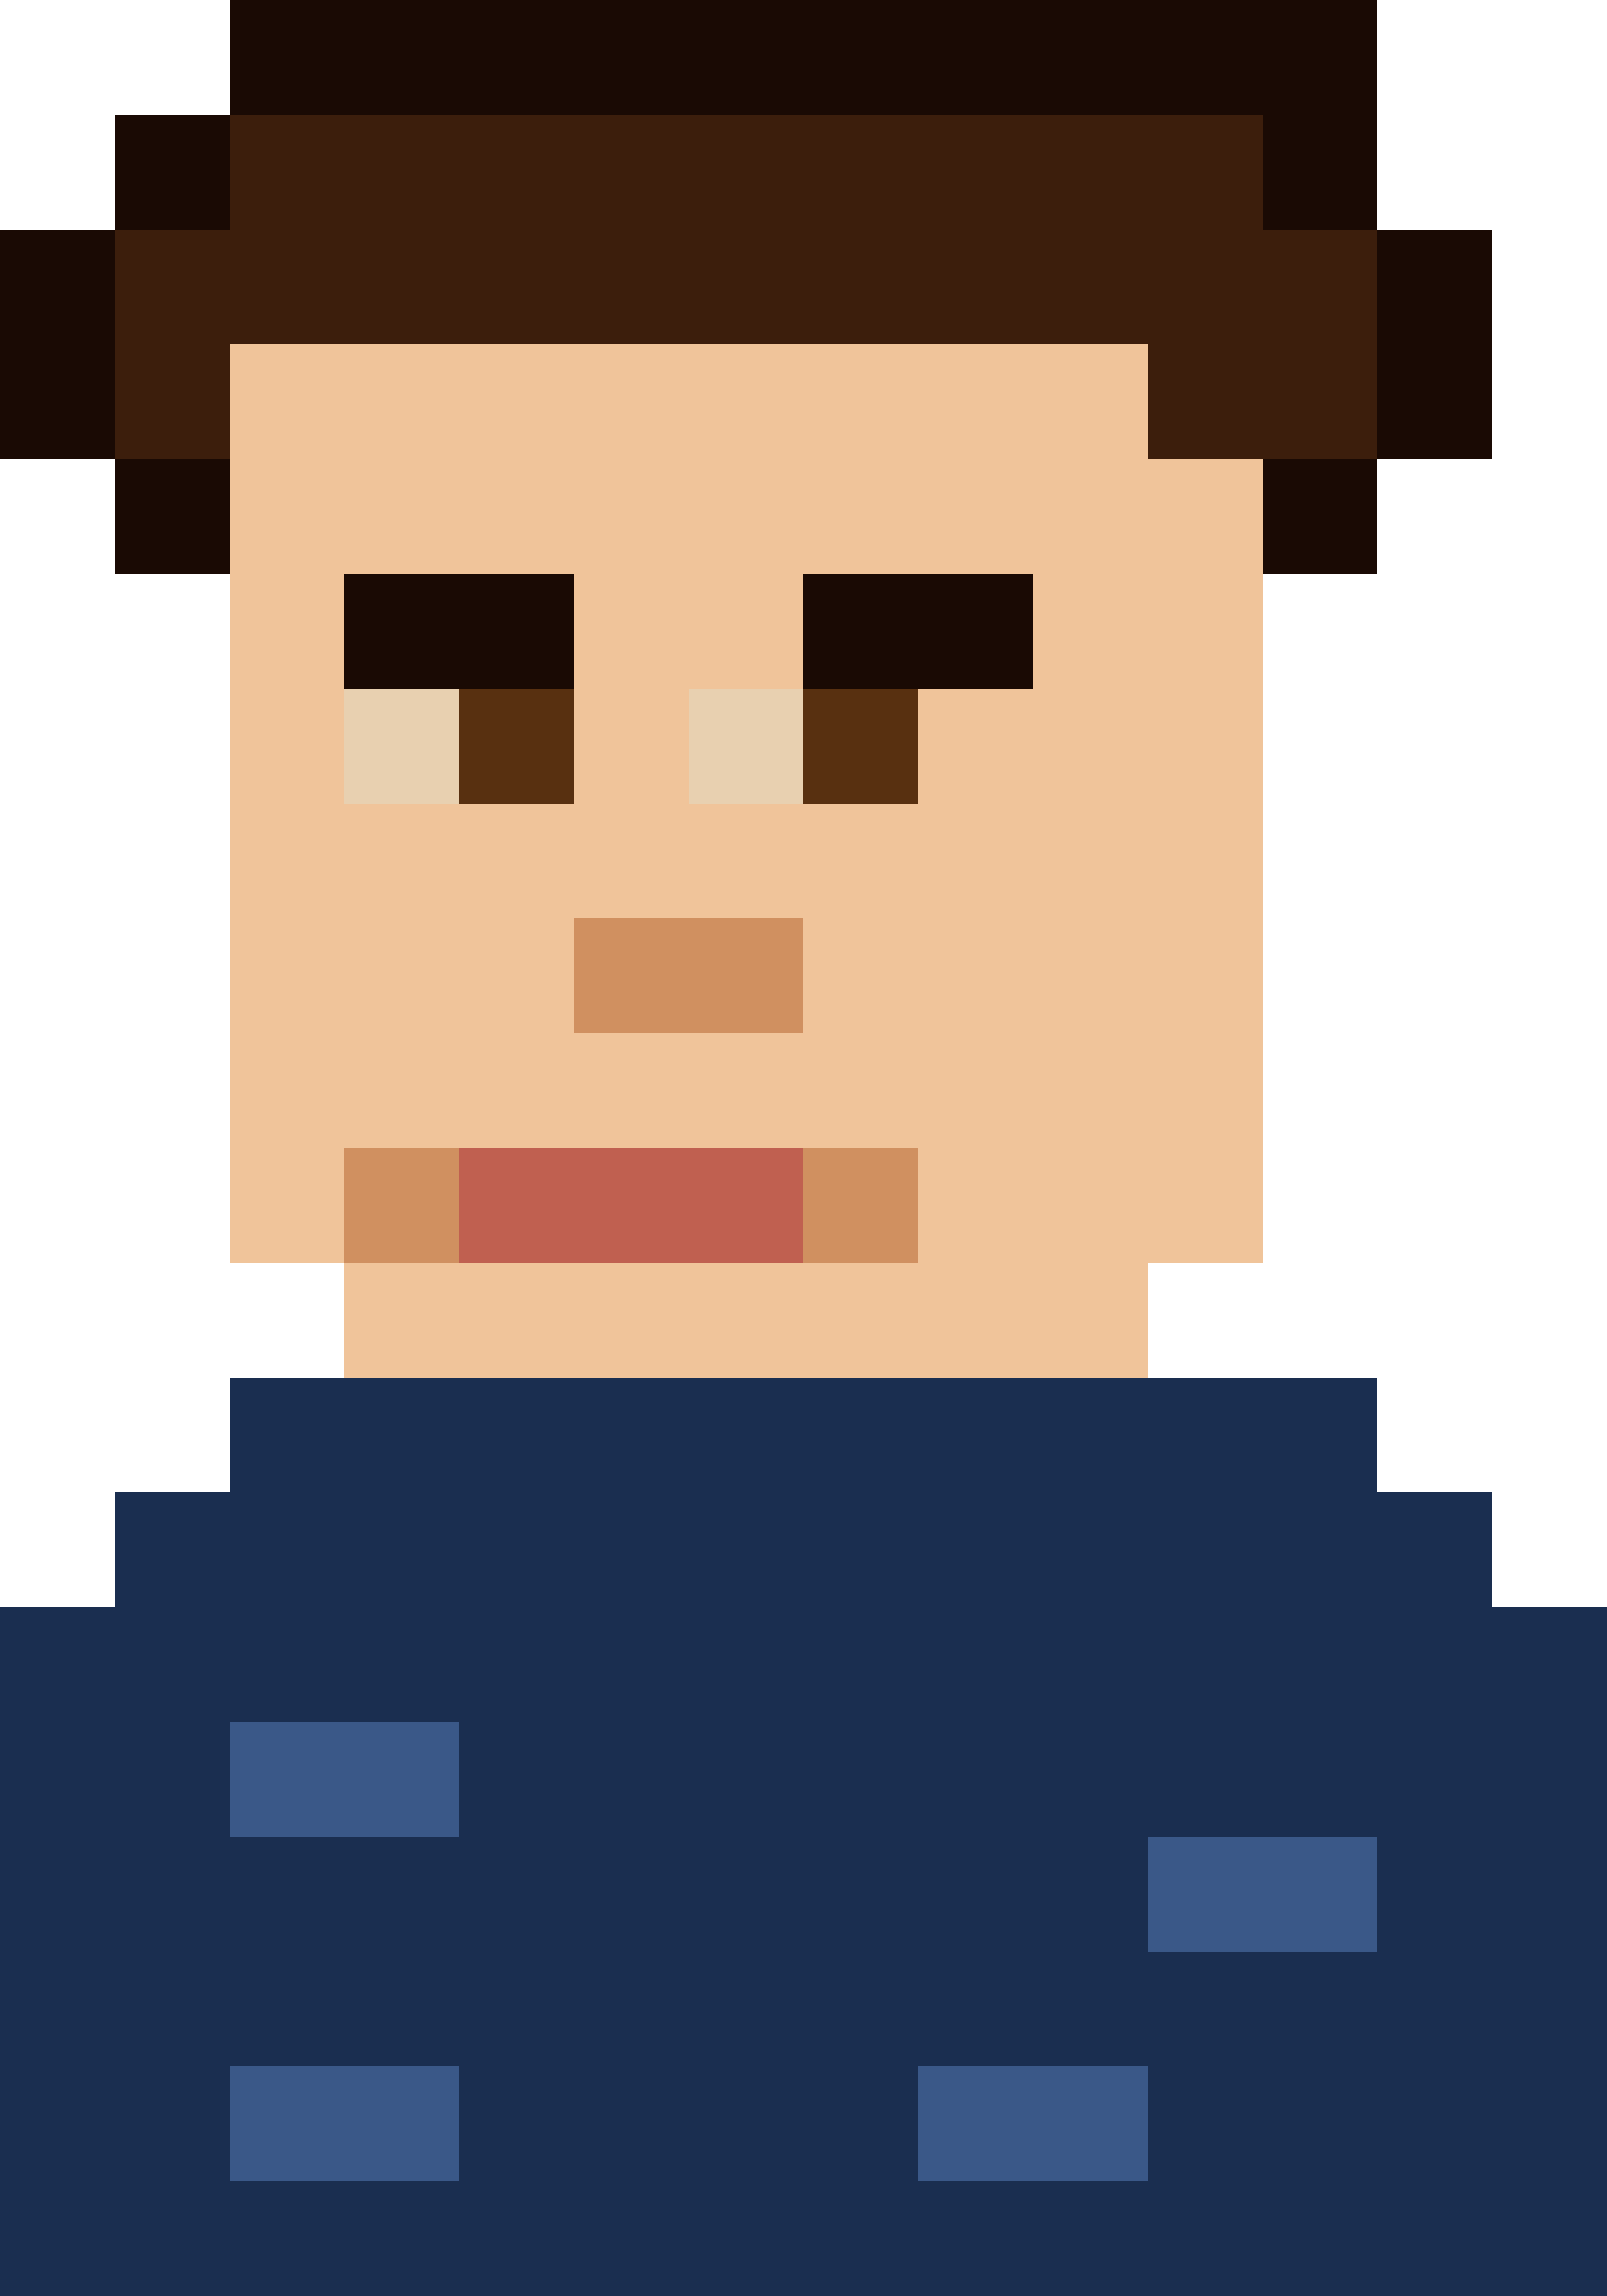
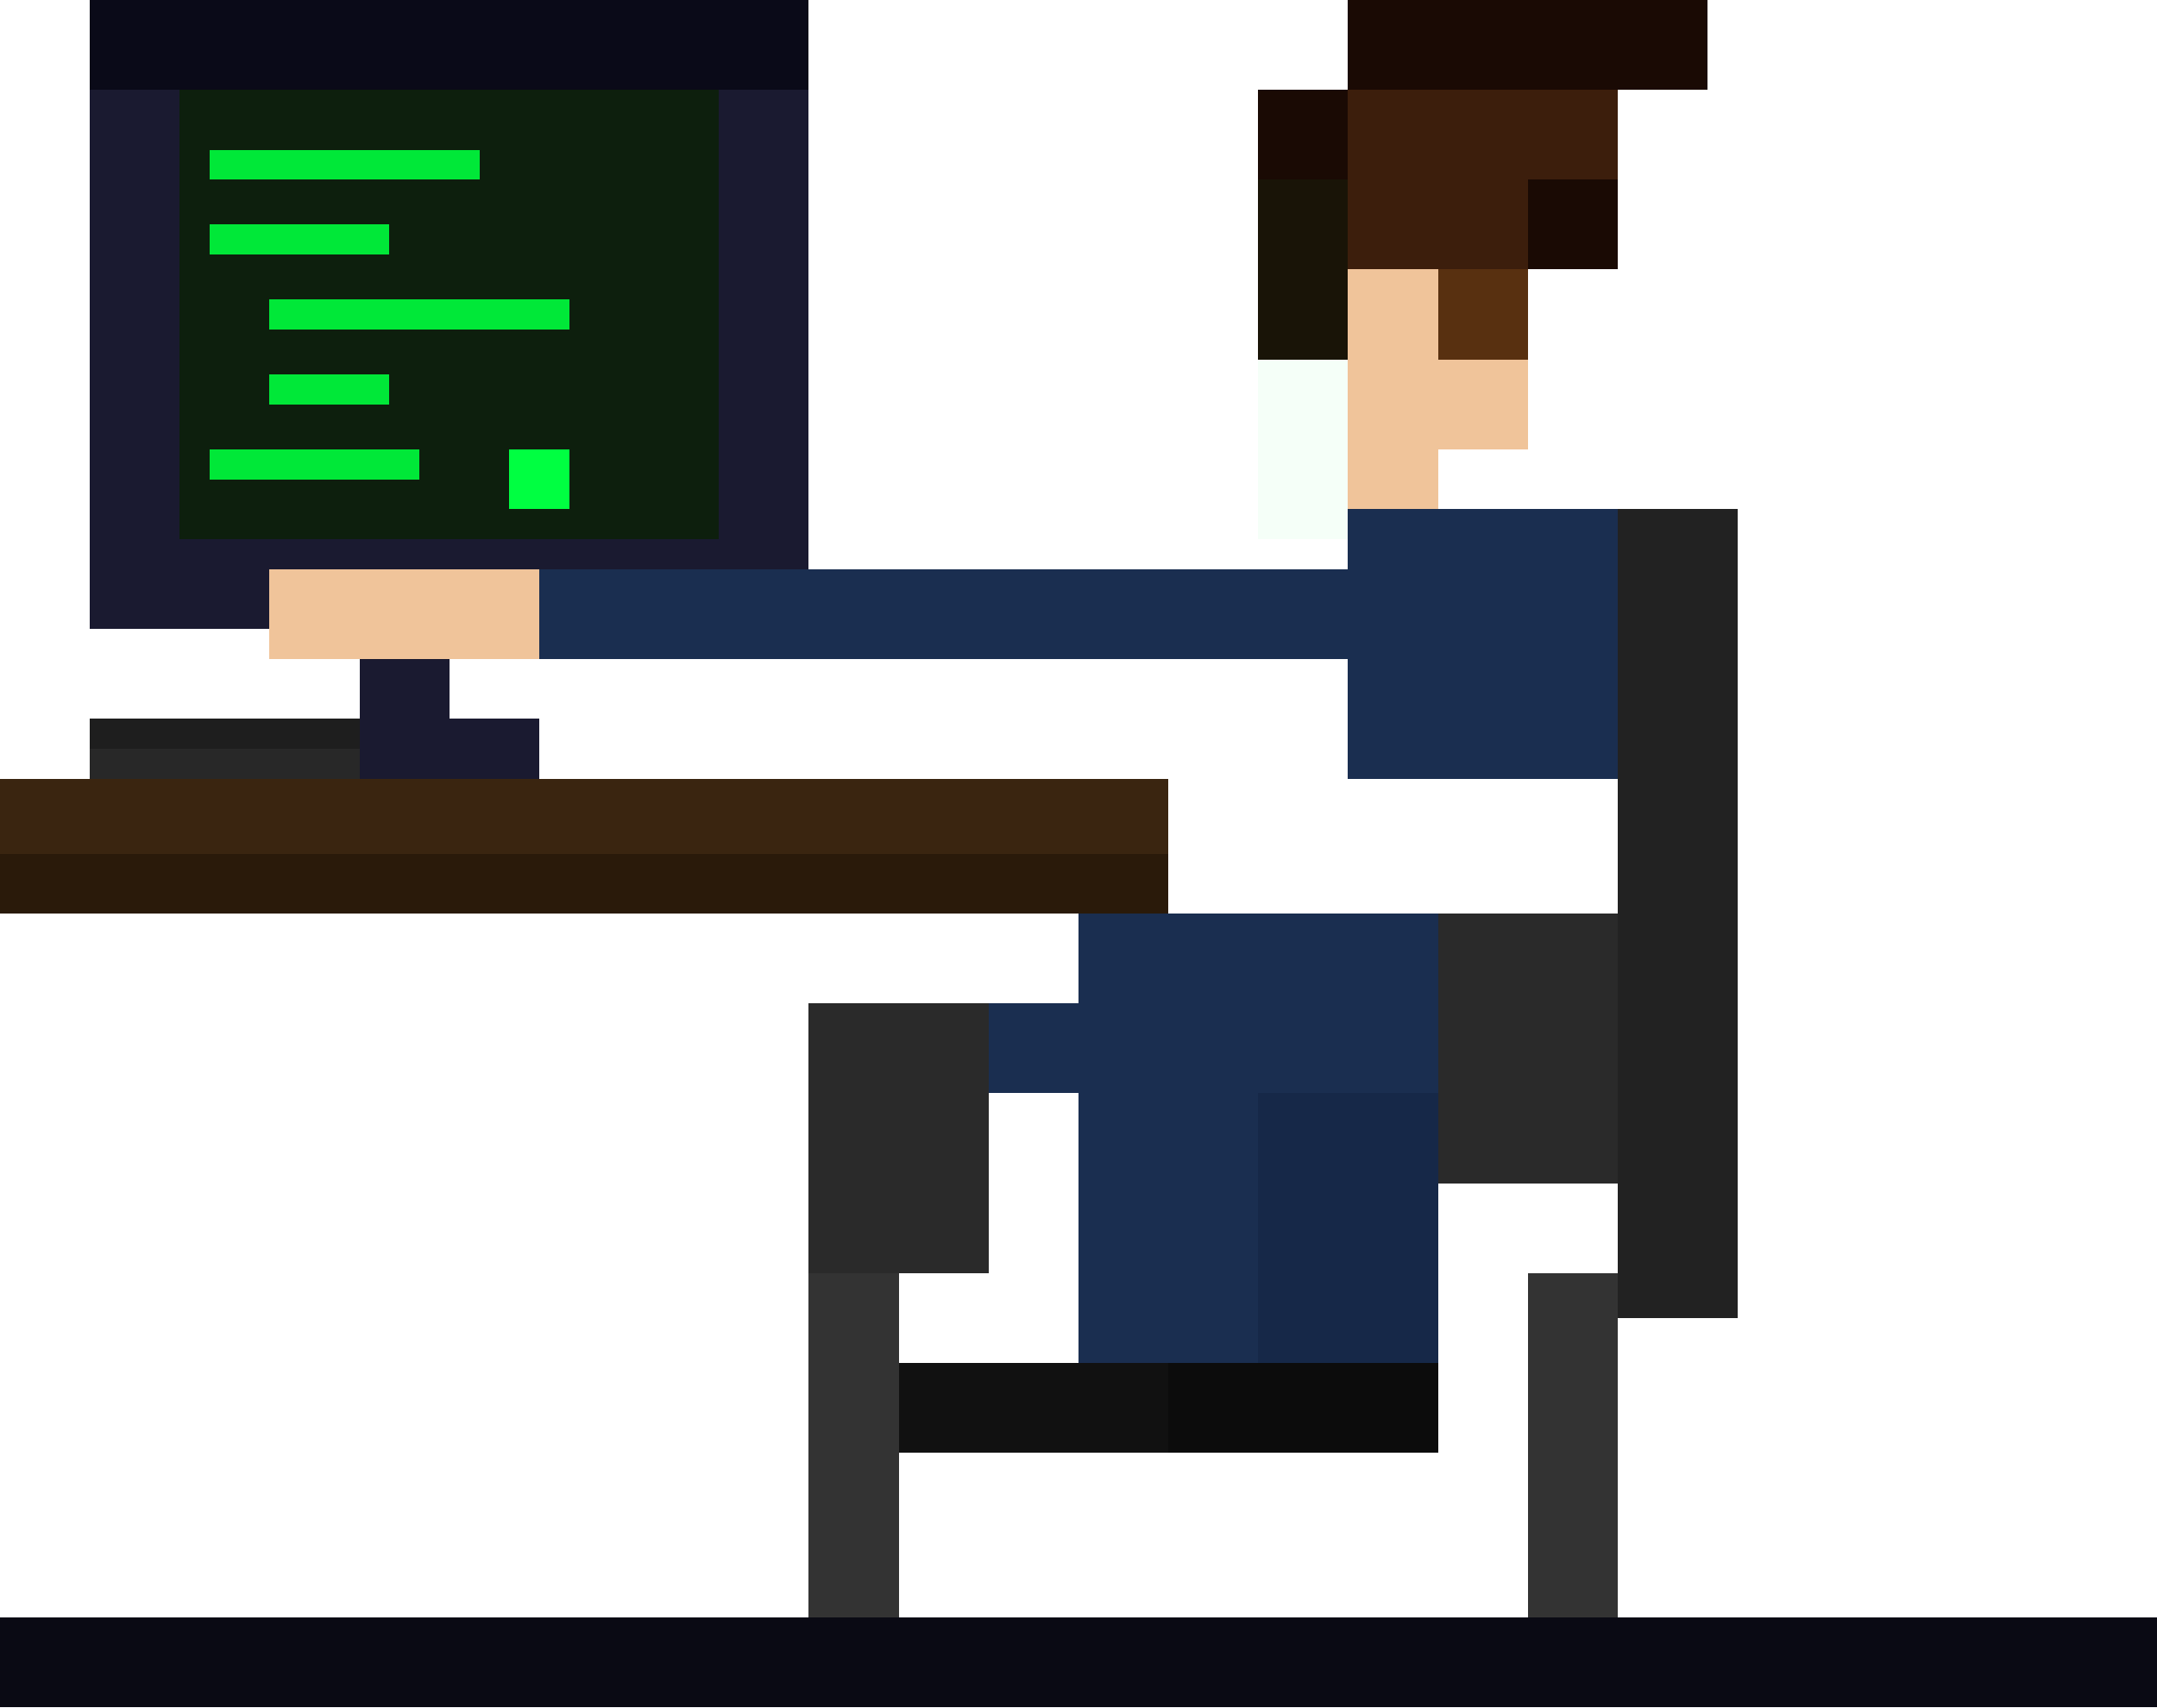
- <svg xmlns="http://www.w3.org/2000/svg" viewBox="0 0 14 20" width="112" height="160" shape-rendering="crispEdges">
-   <rect x="2" y="0" width="10" height="1" fill="#1a0a04" />
-   <rect x="1" y="1" width="1" height="1" fill="#1a0a04" />
-   <rect x="2" y="1" width="9" height="1" fill="#3c1e0c" />
-   <rect x="11" y="1" width="1" height="1" fill="#1a0a04" />
-   <rect x="0" y="2" width="1" height="1" fill="#1a0a04" />
-   <rect x="1" y="2" width="11" height="1" fill="#3c1e0c" />
-   <rect x="12" y="2" width="1" height="1" fill="#1a0a04" />
-   <rect x="0" y="3" width="1" height="1" fill="#1a0a04" />
-   <rect x="1" y="3" width="1" height="1" fill="#3c1e0c" />
-   <rect x="2" y="3" width="8" height="1" fill="#f0c49a" />
-   <rect x="10" y="3" width="2" height="1" fill="#3c1e0c" />
-   <rect x="12" y="3" width="1" height="1" fill="#1a0a04" />
-   <rect x="1" y="4" width="1" height="1" fill="#1a0a04" />
-   <rect x="2" y="4" width="9" height="1" fill="#f0c49a" />
-   <rect x="11" y="4" width="1" height="1" fill="#1a0a04" />
-   <rect x="2" y="5" width="1" height="1" fill="#f0c49a" />
-   <rect x="3" y="5" width="2" height="1" fill="#1a0a04" />
-   <rect x="5" y="5" width="2" height="1" fill="#f0c49a" />
-   <rect x="7" y="5" width="2" height="1" fill="#1a0a04" />
-   <rect x="9" y="5" width="2" height="1" fill="#f0c49a" />
-   <rect x="2" y="6" width="1" height="1" fill="#f0c49a" />
-   <rect x="3" y="6" width="1" height="1" fill="#e8d0b0" />
-   <rect x="4" y="6" width="1" height="1" fill="#583010" />
-   <rect x="5" y="6" width="1" height="1" fill="#f0c49a" />
-   <rect x="6" y="6" width="1" height="1" fill="#e8d0b0" />
-   <rect x="7" y="6" width="1" height="1" fill="#583010" />
-   <rect x="8" y="6" width="3" height="1" fill="#f0c49a" />
-   <rect x="2" y="7" width="9" height="1" fill="#f0c49a" />
-   <rect x="2" y="8" width="3" height="1" fill="#f0c49a" />
-   <rect x="5" y="8" width="2" height="1" fill="#d09060" />
-   <rect x="7" y="8" width="4" height="1" fill="#f0c49a" />
-   <rect x="2" y="9" width="9" height="1" fill="#f0c49a" />
-   <rect x="2" y="10" width="1" height="1" fill="#f0c49a" />
-   <rect x="3" y="10" width="1" height="1" fill="#d09060" />
-   <rect x="4" y="10" width="3" height="1" fill="#c06050" />
-   <rect x="7" y="10" width="1" height="1" fill="#d09060" />
-   <rect x="8" y="10" width="3" height="1" fill="#f0c49a" />
-   <rect x="3" y="11" width="7" height="1" fill="#f0c49a" />
-   <rect x="2" y="12" width="10" height="1" fill="#1a2e50" />
-   <rect x="1" y="13" width="12" height="1" fill="#1a2e50" />
-   <rect x="0" y="14" width="14" height="1" fill="#1a2e50" />
-   <rect x="0" y="15" width="2" height="1" fill="#1a2e50" />
-   <rect x="2" y="15" width="2" height="1" fill="#3a5888" />
-   <rect x="4" y="15" width="10" height="1" fill="#1a2e50" />
-   <rect x="0" y="16" width="10" height="1" fill="#1a2e50" />
-   <rect x="10" y="16" width="2" height="1" fill="#3a5888" />
-   <rect x="12" y="16" width="2" height="1" fill="#1a2e50" />
-   <rect x="0" y="17" width="14" height="1" fill="#1a2e50" />
-   <rect x="0" y="18" width="2" height="1" fill="#1a2e50" />
-   <rect x="2" y="18" width="2" height="1" fill="#3a5888" />
-   <rect x="4" y="18" width="4" height="1" fill="#1a2e50" />
-   <rect x="8" y="18" width="2" height="1" fill="#3a5888" />
-   <rect x="10" y="18" width="4" height="1" fill="#1a2e50" />
-   <rect x="0" y="19" width="14" height="1" fill="#1a2e50" />
+ <svg xmlns="http://www.w3.org/2000/svg" viewBox="0 0 144 114" width="288" height="228" shape-rendering="crispEdges">
+   <rect x="6" y="0" width="48" height="6" fill="#0a0a18" />
+   <rect x="6" y="6" width="6" height="30" fill="#1a1a30" />
+   <rect x="48" y="6" width="6" height="30" fill="#1a1a30" />
+   <rect x="6" y="36" width="48" height="6" fill="#1a1a30" />
+   <rect x="12" y="6" width="36" height="30" fill="#0d1f0d" />
+   <rect x="14" y="10" width="18" height="2" fill="#00e838" />
+   <rect x="14" y="15" width="12" height="2" fill="#00e838" />
+   <rect x="18" y="20" width="20" height="2" fill="#00e838" />
+   <rect x="18" y="25" width="8" height="2" fill="#00e838" />
+   <rect x="14" y="30" width="14" height="2" fill="#00e838" />
+   <rect x="34" y="30" width="4" height="4" fill="#00ff41">
+     <animate attributeName="opacity" values="1;0;1" dur="0.9s" repeatCount="indefinite" />
+   </rect>
+   <rect x="24" y="42" width="6" height="6" fill="#1a1a30" />
+   <rect x="18" y="48" width="18" height="4" fill="#1a1a30" />
+   <rect x="6" y="48" width="18" height="4" fill="#1e1e1e" />
+   <rect x="6" y="50" width="18" height="2" fill="#282828" />
+   <rect x="0" y="52" width="78" height="5" fill="#3a2510" />
+   <rect x="0" y="57" width="78" height="4" fill="#2a1a0a" />
+   <rect x="90" y="0" width="24" height="6" fill="#1a0a04" />
+   <rect x="84" y="6" width="6" height="6" fill="#1a0a04" />
+   <rect x="90" y="6" width="18" height="6" fill="#3c1e0c" />
+   <rect x="84" y="12" width="6" height="6" fill="#1a0a04" />
+   <rect x="90" y="12" width="12" height="6" fill="#3c1e0c" />
+   <rect x="102" y="12" width="6" height="6" fill="#1a0a04" />
+   <rect x="90" y="18" width="12" height="6" fill="#f0c49a" />
+   <rect x="96" y="18" width="6" height="6" fill="#583010" />
+   <rect x="84" y="18" width="6" height="6" fill="#1a0a04" />
+   <rect x="90" y="24" width="12" height="6" fill="#f0c49a" />
+   <rect x="90" y="30" width="6" height="4" fill="#f0c49a" />
+   <rect x="90" y="34" width="18" height="4" fill="#1a2e50" />
+   <rect x="36" y="38" width="72" height="6" fill="#1a2e50" />
+   <rect x="18" y="38" width="18" height="6" fill="#f0c49a" />
+   <rect x="90" y="44" width="18" height="8" fill="#1a2e50" />
+   <rect x="72" y="61" width="30" height="6" fill="#1a2e50" />
+   <rect x="66" y="67" width="30" height="6" fill="#1a2e50" />
+   <rect x="54" y="67" width="12" height="18" fill="#2a2a2a" />
+   <rect x="96" y="61" width="12" height="18" fill="#2a2a2a" />
+   <rect x="108" y="34" width="8" height="54" fill="#222222" />
+   <rect x="72" y="73" width="12" height="18" fill="#1a2e50" />
+   <rect x="84" y="73" width="12" height="18" fill="#162848" />
+   <rect x="60" y="91" width="24" height="6" fill="#111111" />
+   <rect x="78" y="91" width="18" height="6" fill="#0c0c0c" />
+   <rect x="54" y="85" width="6" height="24" fill="#333333" />
+   <rect x="102" y="85" width="6" height="24" fill="#333333" />
+   <rect x="0" y="108" width="144" height="6" fill="#0a0a14" />
+   <rect x="84" y="12" width="6" height="24" fill="#00ff41" opacity="0.04" />
</svg>
